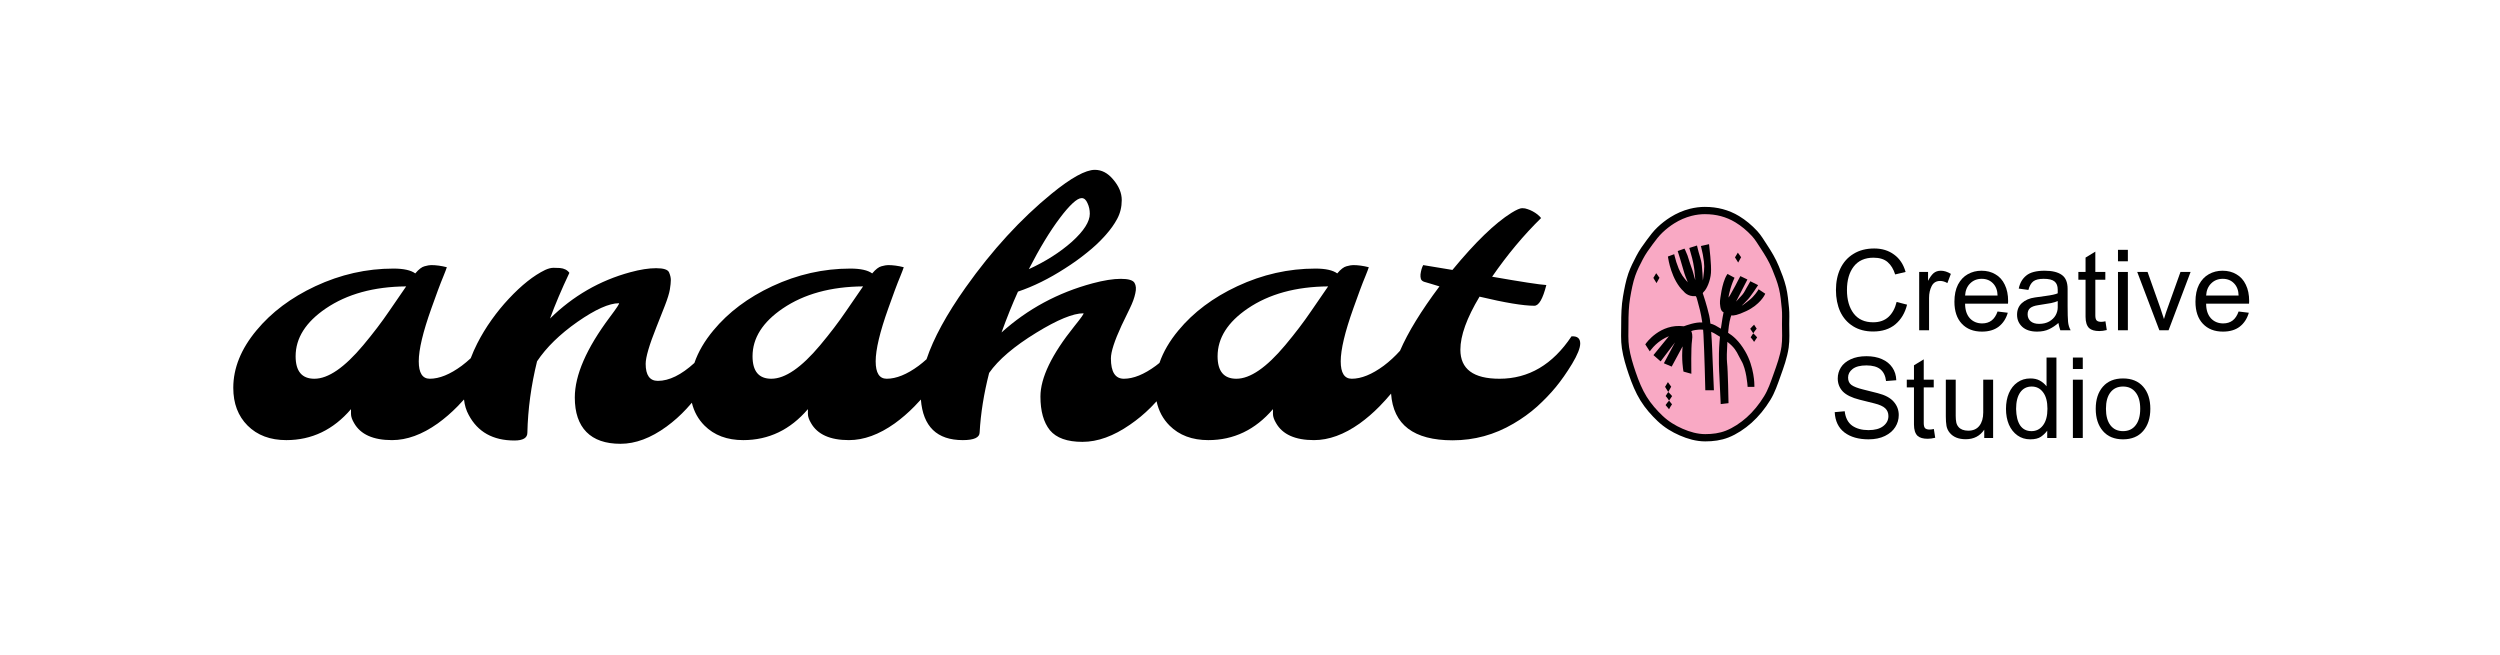
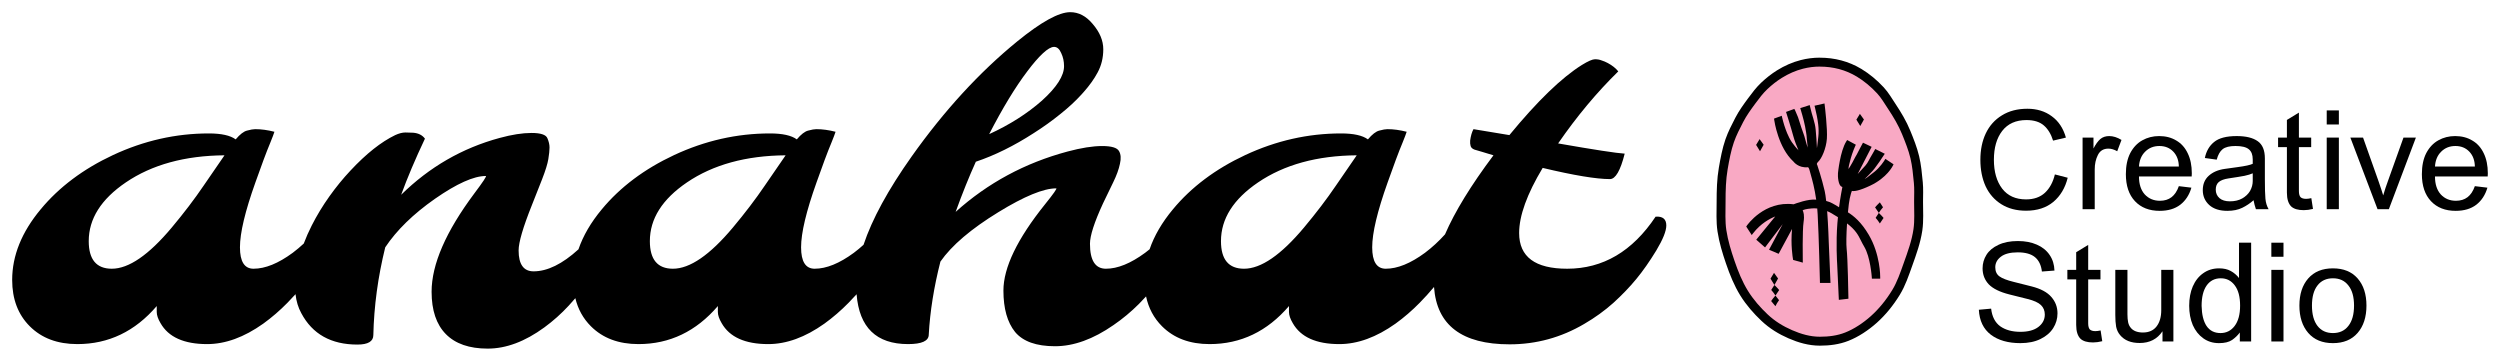
- <svg xmlns="http://www.w3.org/2000/svg" width="3783" height="991" viewBox="0 0 3783 991" fill="none">
+ <svg xmlns="http://www.w3.org/2000/svg" width="3080.43" height="444.55" viewBox="338.0 242.0 3080.43 444.55" fill="none">
  <path d="M1656.71 257C1667.06 257 1676.24 261.785 1684.25 271.355C1693.04 281.512 1697.43 291.961 1697.43 302.703C1697.43 313.25 1695.09 322.82 1690.4 331.414C1686.19 339.288 1680.52 347.247 1673.39 355.292L1670.5 358.513C1663.19 366.558 1654.59 374.517 1644.7 382.391C1634.35 390.789 1623.31 398.699 1611.59 406.121C1587.38 421.746 1563.64 433.465 1540.4 441.277C1532 459.832 1523.7 480.438 1515.5 503.094C1554.95 467.547 1600.95 442.742 1653.49 428.68C1670.29 424.188 1684.45 421.941 1695.97 421.941C1707.49 421.941 1714.43 423.992 1716.77 428.094C1719.11 432 1719.5 437.273 1717.94 443.914C1716.57 450.555 1713.84 458.074 1709.74 466.473C1705.64 474.871 1701.44 483.562 1697.14 492.547C1686.4 515.789 1681.03 532.391 1681.03 542.352C1681.03 562.859 1687.57 573.113 1700.66 573.113C1715.11 573.113 1731.22 566.57 1749 553.484C1750.86 552.08 1752.7 550.634 1754.51 549.148C1760.24 532.433 1769.83 516.007 1783.27 499.871C1805.93 472.527 1835.62 450.262 1872.34 433.074C1910.42 415.301 1949.78 406.414 1990.4 406.414C2005.83 406.414 2016.87 408.855 2023.51 413.738C2028.78 407.488 2033.47 403.875 2037.57 402.898C2041.87 401.727 2045.19 401.141 2047.53 401.141C2054.95 401.141 2062.86 402.215 2071.26 404.363C2070.48 406.902 2068.82 411.297 2066.28 417.547C2063.74 423.602 2060.91 430.828 2057.79 439.227C2054.66 447.625 2051.34 456.805 2047.82 466.766C2035.13 502.312 2028.78 528.973 2028.78 546.746C2028.78 564.324 2034.35 573.113 2045.48 573.113C2059.93 573.113 2076.05 566.57 2093.82 553.484C2102.66 546.826 2110.89 539.252 2118.51 530.764C2130.56 502.866 2150.45 470.4 2178.2 433.367C2173.31 431.805 2168.82 430.438 2164.72 429.266C2160.62 428.094 2157.3 427.117 2154.76 426.336C2152.22 425.359 2150.66 423.895 2150.07 421.941C2149.48 419.988 2149.29 417.742 2149.48 415.203C2150.27 409.344 2151.63 404.656 2153.59 401.141L2197.82 408.465C2232.39 366.473 2262.18 337.664 2287.18 322.039C2294.8 317.352 2300.17 315.008 2303.29 315.008C2306.42 315.008 2309.15 315.496 2311.5 316.473C2314.04 317.254 2316.57 318.328 2319.11 319.695C2324.58 322.625 2328.88 326.043 2332 329.949C2305.64 355.73 2280.93 385.32 2257.88 418.719C2302.61 426.531 2329.95 430.73 2339.91 431.316C2334.64 452.215 2328.59 462.664 2321.75 462.664C2304.95 462.664 2277.32 458.074 2238.84 448.895C2219.5 481.121 2209.84 507.879 2209.84 529.168C2209.84 558.465 2229.56 573.113 2269.02 573.113C2313.16 573.113 2349.48 551.727 2378 508.953C2386.79 508.367 2391.18 511.98 2391.18 519.793C2391.18 526.629 2387.08 536.883 2378.88 550.555C2370.68 564.031 2362.47 575.75 2354.27 585.711C2346.07 595.672 2336.59 605.535 2325.85 615.301C2315.11 624.871 2303.2 633.465 2290.11 641.082C2261.59 657.879 2230.93 666.277 2198.12 666.277C2139.33 666.277 2108.28 642.717 2104.96 595.596C2099.49 602.153 2093.63 608.625 2087.38 615.008C2078 624.578 2068.04 633.172 2057.49 640.789C2033.86 657.586 2010.81 665.984 1988.35 665.984C1959.84 665.984 1940.7 657.391 1930.93 640.203C1927.8 634.93 1926.24 630.34 1926.24 626.434V619.109C1899.48 650.359 1866.87 665.984 1828.39 665.984C1803.98 665.984 1784.45 658.66 1769.8 644.012C1759.75 633.967 1753.2 621.705 1750.14 607.227C1747.31 610.318 1744.39 613.4 1741.38 616.473C1731.61 626.238 1721.16 634.93 1710.03 642.547C1685.03 659.93 1661.01 668.621 1637.96 668.621C1614.91 668.621 1598.51 662.762 1588.74 651.043C1579.17 639.129 1574.39 622.137 1574.39 600.066C1574.39 571.746 1591.48 536.297 1625.66 493.719C1636.2 480.633 1640.79 474.09 1639.43 474.09C1623.8 474.09 1600.07 483.855 1568.23 503.387C1534.45 524.09 1510.62 544.402 1496.75 564.324C1488.74 595.77 1483.96 625.75 1482.39 654.266C1482.39 662.078 1473.9 665.984 1456.91 665.984C1417.84 665.984 1396.69 645.511 1393.47 604.563C1390.32 608.07 1387.05 611.552 1383.66 615.008C1374.29 624.578 1364.33 633.172 1353.78 640.789C1330.15 657.586 1307.1 665.984 1284.64 665.984C1256.12 665.984 1236.98 657.391 1227.22 640.203C1224.09 634.93 1222.53 630.34 1222.53 626.434V619.109C1195.77 650.359 1163.16 665.984 1124.68 665.984C1100.27 665.984 1080.73 658.66 1066.09 644.012C1056.55 634.476 1050.16 622.943 1046.92 609.411C1044.31 612.466 1041.62 615.504 1038.84 618.523C1029.66 628.484 1019.6 637.469 1008.66 645.477C984.836 662.859 961.594 671.551 938.938 671.551C916.281 671.551 899.094 665.594 887.375 653.68C875.656 641.766 869.797 624.383 869.797 601.531C869.797 567.742 887.375 527.312 922.531 480.242C933.273 465.984 937.961 458.855 936.594 458.855C921.75 458.855 900.852 468.23 873.898 486.98C847.141 505.73 826.73 525.652 812.668 546.746C803.684 583.27 798.801 619.305 798.02 654.852C798.02 662.664 791.477 666.57 778.391 666.57C745.969 666.57 722.922 653.68 709.25 627.898C705.472 621.069 703.1 613.266 702.133 604.49C698.957 608.021 695.666 611.528 692.258 615.008C682.883 624.578 672.922 633.172 662.375 640.789C638.742 657.586 615.695 665.984 593.234 665.984C564.719 665.984 545.578 657.391 535.812 640.203C532.688 634.93 531.125 630.34 531.125 626.434V619.109C504.367 650.359 471.75 665.984 433.273 665.984C408.859 665.984 389.328 658.66 374.68 644.012C360.227 629.559 353 610.516 353 586.883C353 557 364.719 527.996 388.156 499.871C410.812 472.527 440.5 450.262 477.219 433.074C515.305 415.301 554.66 406.414 595.285 406.414C610.715 406.414 621.75 408.855 628.391 413.738C633.664 407.488 638.352 403.875 642.453 402.898C646.75 401.727 650.07 401.141 652.414 401.141C659.836 401.141 667.746 402.215 676.145 404.363C675.363 406.902 673.703 411.297 671.164 417.547C668.625 423.602 665.793 430.828 662.668 439.227C659.543 447.625 656.223 456.805 652.707 466.766C640.012 502.312 633.664 528.973 633.664 546.746C633.664 564.324 639.23 573.113 650.363 573.113C664.816 573.113 680.93 566.57 698.703 553.484C703.406 549.943 707.934 546.14 712.292 542.081C715.122 534.582 718.403 527.152 722.141 519.793C728.391 507.488 735.617 495.574 743.82 484.051C752.023 472.527 760.715 461.883 769.895 452.117C789.23 431.414 807.59 416.863 824.973 408.465C829.66 406.316 833.859 405.242 837.57 405.242C841.477 405.242 844.699 405.34 847.238 405.535C853.684 406.121 858.469 408.562 861.594 412.859C849.68 438.055 839.914 461.102 832.297 482C867.062 447.82 907.492 424.48 953.586 411.98C968.625 407.879 981.711 405.828 992.844 405.828C1004.17 405.828 1010.71 407.977 1012.47 412.273C1014.23 416.375 1015.11 420.184 1015.11 423.699C1015.11 427.215 1014.62 432 1013.64 438.055C1012.67 443.914 1010.13 452.117 1006.03 462.664C1001.93 473.211 997.727 483.855 993.43 494.598C982.492 521.941 977.023 540.594 977.023 550.555C977.023 567.742 983.176 576.336 995.48 576.336C1012.51 576.336 1030.94 567.295 1050.77 549.217C1056.5 532.478 1066.1 516.029 1079.56 499.871C1102.22 472.527 1131.91 450.262 1168.62 433.074C1206.71 415.301 1246.07 406.414 1286.69 406.414C1302.12 406.414 1313.16 408.855 1319.8 413.738C1325.07 407.488 1329.76 403.875 1333.86 402.898C1338.16 401.727 1341.48 401.141 1343.82 401.141C1351.24 401.141 1359.15 402.215 1367.55 404.363C1366.77 406.902 1365.11 411.297 1362.57 417.547C1360.03 423.602 1357.2 430.828 1354.07 439.227C1350.95 447.625 1347.63 456.805 1344.11 466.766C1331.42 502.312 1325.07 528.973 1325.07 546.746C1325.07 564.324 1330.64 573.113 1341.77 573.113C1356.22 573.113 1372.34 566.57 1390.11 553.484C1394.22 550.392 1398.19 547.1 1402.03 543.612C1412.55 512.029 1432.31 475.769 1461.3 434.832C1501.34 378.387 1544.7 331.121 1591.38 293.035C1620.87 269.012 1642.65 257 1656.71 257ZM614.621 433.367C565.793 433.758 525.266 444.891 493.039 466.766C462.57 487.469 447.336 511.59 447.336 539.129C447.336 561.785 456.809 573.113 475.754 573.113C496.652 573.113 521.262 556.219 549.582 522.43C564.621 504.461 577.707 487.273 588.84 470.867C600.168 454.461 608.762 441.961 614.621 433.367ZM1306.03 433.367C1257.2 433.758 1216.67 444.891 1184.45 466.766C1153.98 487.469 1138.74 511.59 1138.74 539.129C1138.74 561.785 1148.21 573.113 1167.16 573.113C1188.06 573.113 1212.67 556.219 1240.99 522.43C1256.03 504.461 1269.11 487.273 1280.25 470.867C1291.57 454.461 1300.17 441.961 1306.03 433.367ZM2009.74 433.367C1960.91 433.758 1920.38 444.891 1888.16 466.766C1857.69 487.469 1842.45 511.59 1842.45 539.129C1842.45 561.785 1851.93 573.113 1870.87 573.113C1891.77 573.113 1916.38 556.219 1944.7 522.43C1959.74 504.461 1972.82 487.273 1983.96 470.867C1995.29 454.461 2003.88 441.961 2009.74 433.367ZM1636.79 299.773C1633.27 299.773 1628.68 302.41 1623.02 307.684C1617.36 312.957 1611.01 320.281 1603.98 329.656C1589.13 349.188 1573.41 375.066 1556.81 407.293C1582 395.77 1603.68 382 1621.85 365.984C1640.01 349.578 1649.09 335.418 1649.09 323.504C1649.09 317.645 1647.92 312.273 1645.58 307.391C1643.43 302.312 1640.5 299.773 1636.79 299.773Z" fill="black" />
  <path d="M2580.35 318.58C2597.55 318.58 2613.91 322.724 2628.76 331.693C2638.2 337.403 2647.03 344.718 2655.07 353.41C2660.45 359.221 2664.63 366.485 2669.24 373.446C2675.63 383.085 2682.07 393.76 2686.76 405.269C2690.68 414.871 2694.78 425.066 2697.34 435.716C2699.75 445.772 2700.67 456.257 2701.72 467.046C2702.47 474.714 2702.01 482.534 2702.01 490.493C2702.01 502.356 2702.82 513.941 2701.19 525.134C2699.02 540.016 2693.81 554.203 2689.1 567.405C2684.59 580.038 2680.67 591.774 2674.18 602.386C2666.3 615.272 2657.07 626.503 2646.83 635.662C2636.9 644.531 2625.16 652.275 2613.56 656.848C2603 661.017 2591.86 662.407 2580.35 662.407C2567.69 662.407 2555.49 658.882 2544.01 653.879C2532.52 648.877 2521.76 642.408 2512.01 633.173C2503.05 624.697 2494.09 614.615 2487.03 603.195C2479.87 591.623 2474.62 578.711 2469.85 564.739C2465.72 552.636 2461.73 539.75 2459.69 526.283C2457.95 514.737 2458.69 502.748 2458.69 490.468C2458.69 476.445 2459.06 462.814 2461.31 449.764C2463.38 437.8 2465.5 426.342 2469.24 415.502C2472.36 406.495 2476.85 397.917 2480.99 389.869C2485.3 381.494 2490.97 373.699 2496.26 366.548C2501.34 359.689 2506.02 353.435 2511.88 347.876C2517.74 342.318 2523.97 337.454 2530.5 333.361C2539.26 327.891 2548.54 323.81 2558.23 321.334C2565.41 319.502 2572.78 318.542 2580.34 318.542" fill="#F9A9C4" />
  <path d="M2580.35 318.58C2597.55 318.58 2613.91 322.724 2628.76 331.693C2638.2 337.403 2647.03 344.718 2655.07 353.41C2660.45 359.221 2664.63 366.485 2669.24 373.446C2675.63 383.085 2682.07 393.76 2686.76 405.269C2690.68 414.871 2694.78 425.066 2697.34 435.716C2699.75 445.772 2700.67 456.257 2701.72 467.046C2702.47 474.714 2702.01 482.534 2702.01 490.493C2702.01 502.356 2702.82 513.941 2701.19 525.134C2699.02 540.016 2693.81 554.203 2689.1 567.405C2684.59 580.038 2680.67 591.774 2674.18 602.386C2666.3 615.272 2657.07 626.503 2646.83 635.662C2636.9 644.531 2625.16 652.275 2613.56 656.848C2603 661.017 2591.86 662.407 2580.35 662.407C2567.69 662.407 2555.49 658.882 2544.01 653.879C2532.52 648.877 2521.76 642.408 2512.01 633.173C2503.05 624.697 2494.09 614.615 2487.03 603.195C2479.87 591.623 2474.62 578.711 2469.85 564.739C2465.72 552.636 2461.73 539.75 2459.69 526.283C2457.95 514.737 2458.69 502.748 2458.69 490.468C2458.69 476.445 2459.06 462.814 2461.31 449.764C2463.38 437.8 2465.5 426.342 2469.24 415.502C2472.36 406.495 2476.85 397.917 2480.99 389.869C2485.3 381.494 2490.97 373.699 2496.26 366.548C2501.34 359.689 2506.02 353.435 2511.88 347.876C2517.74 342.318 2523.97 337.454 2530.5 333.361C2539.26 327.891 2548.54 323.81 2558.23 321.334C2565.41 319.502 2572.78 318.542 2580.34 318.542" stroke="black" stroke-width="11" />
  <path d="M2646.74 454.388C2654.77 448.248 2659.91 439.683 2659.97 439.594L2660.02 439.556L2661.1 437.737L2671.17 444.445L2670.43 446.012C2670.14 446.618 2663.14 460.944 2642.57 470.685C2629.3 476.963 2622.91 477.898 2619.82 477.254C2619.29 478.492 2618.39 481.12 2617.2 486.539C2616.48 489.824 2615.7 495.85 2614.97 503.594C2622.17 508.155 2631.39 515.545 2640.72 531.463C2654.8 555.466 2654.76 582.249 2654.74 583.386V585.382H2644.48L2644.35 583.5C2644.34 583.247 2642.68 558.688 2635.03 545.928C2633.45 543.308 2632.24 540.894 2631.07 538.567L2631 538.412L2630.99 538.392C2627.57 531.553 2624.57 525.556 2613.87 517.289C2612.96 531.248 2612.77 543.263 2613.37 548.505C2614.76 560.318 2615.52 606.315 2615.55 608.261L2615.57 610.08L2603.77 611.47L2601.68 566.685L2601.67 566.652C2601.61 565.616 2600.04 541.098 2601.99 516.872C2602.19 514.383 2602.42 511.957 2602.66 509.582C2600.97 508.521 2599.15 507.435 2597.22 506.298C2597.06 506.184 2594.04 504.1 2589.37 502.141C2590.74 520.245 2591.34 540.294 2591.34 540.509L2593.48 590.6H2580.49L2580.44 588.641L2580.44 588.612C2580.4 587.089 2579.17 533.917 2577.67 506.222C2577.53 503.708 2577.36 501.27 2577.14 498.907C2574.91 498.655 2572.71 498.617 2570.61 498.794C2562.83 499.425 2560.1 500.588 2559.2 501.156C2560.19 503.064 2561.6 507.422 2560.33 515.545C2558.73 525.715 2559.33 562.528 2559.33 562.907L2559.37 565.598L2547.45 562.276L2547.23 561.038L2547.22 560.986C2547 559.691 2544.22 543.479 2546.11 524.098L2529.59 554.734L2517.77 549.706L2534.59 518.148L2512.85 546.863L2502 537.35L2525.4 508.711C2518.59 511.44 2507.44 517.39 2498.17 529.379L2496.44 531.627L2489.66 521.154L2490.39 520.055L2490.4 520.041C2490.97 519.226 2511.95 489.181 2548.02 493.715C2551 492.565 2566.16 486.956 2575.88 488.005C2573.91 473.914 2570.93 463.376 2569.11 456.93L2569.11 456.902C2568.6 455.12 2568.18 453.617 2567.88 452.417C2567.06 449.132 2566.16 448.235 2565.87 448.021L2565.39 448.096C2553.92 449.107 2548.14 441.464 2547.9 441.135C2529.07 423.904 2524.32 391.133 2524.13 389.743L2523.91 388.139L2533.42 384.639L2533.92 386.876C2535.44 393.356 2537.5 399.888 2540.04 406.053C2541.65 409.982 2543.58 413.797 2545.94 417.322C2547.11 419.052 2548.45 420.657 2549.73 422.312C2550.45 423.234 2551.22 424.118 2551.99 425.003L2551.99 425.003C2552.57 425.66 2553.72 426.519 2554.06 427.315C2551.75 421.983 2549.18 415.351 2547.57 409.375C2544.54 398.157 2539.33 381.923 2539.28 381.759L2538.69 379.915L2548.93 376.188L2549.74 377.754C2549.85 377.982 2549.97 378.196 2550.08 378.424L2553.5 386.5C2555 391.5 2556.11 394.503 2557.5 399C2558.9 403.586 2561.17 408.542 2562.23 413.216C2562.68 415.149 2563.19 417.082 2563.84 418.964C2564.14 419.823 2564.33 420.72 2564.61 421.592C2564.84 422.324 2565.35 423.259 2565.41 424.017C2565.15 420.417 2564.72 416.829 2564.32 413.241C2564.32 410.538 2563.79 407.657 2563.41 404.979C2562.06 395.466 2559.54 386.307 2556.79 377.123L2556.22 375.228L2567.88 371.488C2568.12 372.6 2568.42 373.674 2568.66 374.785C2570.57 383.869 2574.43 392.523 2575.23 401.833C2575.89 409.375 2576.48 416.93 2576.79 424.51C2576.98 423.449 2577.08 422.375 2577.22 421.314C2577.67 417.675 2578.08 414.037 2578.48 410.399C2579.01 405.522 2578.94 400.671 2578.38 395.795C2577.56 388.518 2576.09 381.355 2574.3 374.268L2573.79 372.271L2586.1 369.479L2586.36 371.69C2586.52 372.878 2589.94 400.962 2589.02 413.026C2588.11 424.94 2582.69 437.333 2578.22 441.439C2576.08 443.384 2576.78 444.685 2576.94 444.925L2577.22 445.469C2577.28 445.633 2582.84 462.056 2586.33 477.368C2586.98 480.235 2587.6 484.354 2588.18 489.622C2593.58 490.953 2597.39 493.289 2603.72 497.174L2604.01 497.353C2605.71 484.67 2607.58 475.157 2608.12 472.466C2607.94 472.352 2607.65 472.175 2607.18 471.986C2603.09 470.343 2602.32 459.39 2602.7 455.31C2602.72 455.045 2605.31 428.287 2613.01 416.109L2614.02 414.517L2624.72 420.316L2623.92 422.034C2623.19 423.563 2622.57 425.154 2621.96 426.733C2620.66 430.081 2619.5 433.492 2618.5 436.941C2617.88 439.076 2617.33 441.224 2616.84 443.397C2616.34 445.595 2615.64 448.008 2615.58 450.257C2616.75 448.88 2617.62 447.073 2618.58 445.532C2621.32 441.173 2623.18 436.663 2625.91 432.305C2626.32 431.635 2633.35 417.726 2633.52 417.814L2644.19 422.918L2626.97 456.396C2627.21 456.219 2635.29 447.376 2636.51 445.999C2639.89 442.159 2641.63 437.32 2645.22 431.635L2648.65 425.596L2660.38 431.471C2659.13 432.974 2655.42 439.177 2654.22 440.706C2651.27 444.496 2648.73 448.791 2645.53 452.354C2643.92 454.135 2642.28 455.891 2640.61 457.609C2639.78 458.481 2638.93 459.327 2638.08 460.174C2637.3 460.957 2636.25 461.74 2635.63 462.625C2637.68 461.563 2639.54 459.972 2641.34 458.582C2643.15 457.192 2644.93 455.765 2646.74 454.388Z" fill="black" />
  <path d="M2524.37 593.164C2523.15 595.135 2521.85 597.169 2520.46 599.241C2522.53 601.527 2524.25 603.915 2525.65 606.189C2527.25 603.852 2528.81 601.553 2530.25 599.367C2528.74 597.523 2526.86 595.564 2524.37 593.164Z" fill="black" />
  <path d="M2653.02 504.339C2651.79 506.31 2650.49 508.344 2649.1 510.415C2651.17 512.702 2652.89 515.09 2654.29 517.364C2655.9 515.027 2657.45 512.727 2658.89 510.542C2657.39 508.697 2655.51 506.739 2653.02 504.339Z" fill="black" />
  <path d="M2654.29 491.314C2655.52 493.285 2656.82 495.319 2658.21 497.391C2656.14 499.678 2654.42 502.065 2653.02 504.339C2651.41 502.002 2649.86 499.703 2648.42 497.517C2649.92 495.673 2651.8 493.715 2654.29 491.314Z" fill="black" />
  <path d="M2525.61 606.188C2527.03 608.033 2528.52 609.928 2530.1 611.848C2528.26 614.324 2526.79 616.864 2525.6 619.277C2523.77 617.104 2522 614.969 2520.36 612.935C2521.68 610.951 2523.36 608.816 2525.6 606.188H2525.61Z" fill="black" />
  <path d="M2625.39 389.453C2627.22 392.27 2628.81 394.86 2630.19 397.273C2631.69 394.519 2633.21 391.816 2634.67 389.238C2632.98 386.724 2631.29 384.463 2629.7 382.303C2628.29 384.577 2626.84 386.964 2625.38 389.453H2625.39Z" fill="black" />
  <path d="M2501.84 420.556C2503.67 423.373 2505.26 425.963 2506.64 428.376C2508.14 425.622 2509.66 422.918 2511.12 420.341C2509.43 417.827 2507.74 415.566 2506.14 413.405C2504.74 415.679 2503.29 418.067 2501.82 420.556H2501.84Z" fill="black" />
  <path d="M2519.59 585.357C2521.42 588.175 2523.01 590.765 2524.39 593.177C2525.89 590.423 2527.41 587.72 2528.87 585.143C2527.18 582.629 2525.49 580.367 2523.89 578.207C2522.49 580.481 2521.04 582.869 2519.57 585.357H2519.59Z" fill="black" />
  <path d="M3212.57 664.8C3199.54 664.8 3189.4 660.607 3182.14 652.22C3174.89 643.833 3171.26 632.613 3171.26 618.56C3171.26 604.507 3174.89 593.343 3182.14 585.07C3189.4 576.797 3199.54 572.66 3212.57 572.66C3225.61 572.66 3235.75 576.797 3243 585.07C3250.26 593.343 3253.88 604.507 3253.88 618.56C3253.88 632.613 3250.26 643.833 3243 652.22C3235.75 660.607 3225.61 664.8 3212.57 664.8ZM3212.57 652.39C3220.73 652.39 3227.08 649.444 3231.61 643.55C3236.26 637.657 3238.58 629.327 3238.58 618.56C3238.58 607.793 3236.26 599.52 3231.61 593.74C3227.08 587.847 3220.73 584.9 3212.57 584.9C3204.41 584.9 3198.07 587.847 3193.53 593.74C3189 599.52 3186.73 607.793 3186.73 618.56C3186.73 629.327 3189 637.657 3193.53 643.55C3198.07 649.444 3204.41 652.39 3212.57 652.39Z" fill="black" />
  <path d="M3136.69 650.01V587.28V574.53H3151.65V650.01V662.76H3136.69V650.01ZM3136.69 541.04H3151.65V558.38H3136.69V541.04Z" fill="black" />
  <path d="M3072.18 664.8C3064.81 664.8 3058.35 662.817 3052.8 658.85C3047.25 654.883 3042.94 649.443 3039.88 642.53C3036.93 635.503 3035.46 627.57 3035.46 618.73C3035.46 609.777 3036.93 601.843 3039.88 594.93C3042.94 587.903 3047.25 582.463 3052.8 578.61C3058.35 574.643 3064.87 572.66 3072.35 572.66C3078.02 572.66 3082.78 573.737 3086.63 575.89C3090.6 578.043 3094 580.933 3096.83 584.56V541.04H3111.79V662.76H3097.85V651.71C3095.36 655.11 3092.18 658.17 3088.33 660.89C3084.48 663.497 3079.09 664.8 3072.18 664.8ZM3074.05 652.39C3081.19 652.39 3086.97 649.5 3091.39 643.72C3095.92 637.827 3098.19 629.44 3098.19 618.56C3098.19 607.68 3095.98 599.35 3091.56 593.57C3087.25 587.79 3081.53 584.9 3074.39 584.9C3066.91 584.9 3061.07 587.903 3056.88 593.91C3052.8 599.803 3050.76 608.133 3050.76 618.9C3050.99 629.667 3053.03 637.94 3056.88 643.72C3060.85 649.5 3066.57 652.39 3074.05 652.39Z" fill="black" />
  <path d="M2974.51 664.629C2963.75 664.629 2955.7 661.399 2950.37 654.939C2947.88 651.993 2946.24 648.536 2945.44 644.569C2944.76 640.603 2944.42 635.786 2944.42 630.119V574.529H2959.38V629.269C2959.38 633.123 2959.67 636.409 2960.23 639.129C2960.8 641.849 2961.93 644.173 2963.63 646.099C2964.99 647.799 2966.92 649.159 2969.41 650.179C2972.02 651.199 2975.02 651.709 2978.42 651.709C2985.79 651.709 2991.4 649.216 2995.25 644.229C2999.11 639.243 3001.03 632.556 3001.03 624.169V574.529H3015.99V662.759H3002.56V650.179C2996.1 659.813 2986.75 664.629 2974.51 664.629Z" fill="black" />
  <path d="M2916.96 663.95C2910.04 663.95 2904.94 662.476 2901.66 659.53C2898.03 656.016 2896.22 650.293 2896.22 642.36V586.26H2885.34V574.53H2896.22V552.77L2911.01 543.76V574.53H2926.14V586.26H2911.01V640.32C2911.01 643.946 2911.69 646.496 2913.05 647.97C2914.52 649.33 2916.79 650.01 2919.85 650.01C2921.66 650.01 2923.81 649.726 2926.31 649.16L2928.35 662.42C2924.27 663.44 2920.47 663.95 2916.96 663.95Z" fill="black" />
  <path d="M2827.46 664.8C2812.39 664.8 2800.26 661.343 2791.08 654.43C2781.9 647.403 2776.97 637.147 2776.29 623.66L2791.42 622.3C2792.55 632.16 2796.29 639.413 2802.64 644.06C2809.1 648.593 2817.37 650.86 2827.46 650.86C2836.98 650.86 2844.35 648.877 2849.56 644.91C2854.89 640.83 2857.55 635.73 2857.55 629.61C2857.55 624.85 2855.96 620.94 2852.79 617.88C2849.62 614.82 2844.12 612.327 2836.3 610.4L2813.86 604.79C2802.19 601.843 2793.74 597.707 2788.53 592.38C2783.43 586.94 2780.88 580.367 2780.88 572.66C2780.88 566.653 2782.47 561.1 2785.64 556C2788.81 550.9 2793.69 546.82 2800.26 543.76C2806.83 540.587 2814.88 539 2824.4 539C2833.24 539 2841 540.473 2847.69 543.42C2854.49 546.367 2859.76 550.617 2863.5 556.17C2867.24 561.61 2869.22 568.013 2869.45 575.38L2853.98 576.57C2853.07 568.75 2850.24 562.857 2845.48 558.89C2840.72 554.923 2833.64 552.94 2824.23 552.94C2814.94 552.94 2807.97 554.753 2803.32 558.38C2798.79 561.893 2796.52 566.2 2796.52 571.3C2796.52 576.287 2798.22 580.027 2801.62 582.52C2805.02 585.013 2810.86 587.28 2819.13 589.32L2841.4 594.93C2852.51 597.763 2860.55 602.07 2865.54 607.85C2870.64 613.63 2873.19 620.373 2873.19 628.08C2873.19 634.653 2871.43 640.717 2867.92 646.27C2864.41 651.823 2859.19 656.3 2852.28 659.7C2845.37 663.1 2837.09 664.8 2827.46 664.8Z" fill="black" />
  <path d="M3363.82 501.8C3351.01 501.8 3340.87 497.833 3333.39 489.9C3325.91 481.967 3322.17 470.86 3322.17 456.58C3322.17 446.267 3323.98 437.597 3327.61 430.57C3331.35 423.543 3336.28 418.33 3342.4 414.93C3348.63 411.417 3355.54 409.66 3363.14 409.66C3371.18 409.66 3378.21 411.473 3384.22 415.1C3390.34 418.613 3395.04 423.827 3398.33 430.74C3401.73 437.653 3403.43 445.927 3403.43 455.56C3403.43 456.807 3403.37 458.11 3403.26 459.47H3338.32C3338.32 468.877 3340.7 476.243 3345.46 481.57C3350.33 486.783 3356.56 489.39 3364.16 489.39C3369.82 489.39 3374.58 487.917 3378.44 484.97C3382.29 482.023 3385.29 477.49 3387.45 471.37L3402.92 473.24C3400.31 482.193 3395.72 489.22 3389.15 494.32C3382.57 499.307 3374.13 501.8 3363.82 501.8ZM3387.45 447.23C3387.33 439.637 3385.07 433.517 3380.65 428.87C3376.23 424.223 3370.5 421.9 3363.48 421.9C3356.45 421.9 3350.61 424.223 3345.97 428.87C3341.32 433.403 3338.77 439.523 3338.32 447.23H3387.45Z" fill="black" />
  <path d="M3234.05 411.529H3249.69L3268.56 464.739C3271.62 473.579 3273.61 479.586 3274.51 482.759C3276.44 476.186 3278.42 470.179 3280.46 464.739L3299.5 411.529H3314.8L3281.48 499.759H3267.54L3234.05 411.529Z" fill="black" />
  <path d="M3204.92 487.01V424.28V411.53H3219.88V487.01V499.76H3204.92V487.01ZM3204.92 378.04H3219.88V395.38H3204.92V378.04Z" fill="black" />
  <path d="M3176.6 500.95C3169.69 500.95 3164.59 499.476 3161.3 496.53C3157.68 493.016 3155.86 487.293 3155.86 479.36V423.26H3144.98V411.53H3155.86V389.77L3170.65 380.76V411.53H3185.78V423.26H3170.65V477.32C3170.65 480.946 3171.33 483.496 3172.69 484.97C3174.17 486.33 3176.43 487.01 3179.49 487.01C3181.31 487.01 3183.46 486.726 3185.95 486.16L3187.99 499.42C3183.91 500.44 3180.12 500.95 3176.6 500.95Z" fill="black" />
  <path d="M3082.47 501.8C3072.95 501.8 3065.53 499.42 3060.2 494.66C3054.87 489.787 3052.21 483.667 3052.21 476.3C3052.21 468.933 3054.65 463.04 3059.52 458.62C3064.51 454.087 3071.08 451.253 3079.24 450.12L3095.05 447.91C3104.46 446.663 3110.69 445.303 3113.75 443.83V438.39C3113.75 432.723 3112.16 428.587 3108.99 425.98C3105.82 423.26 3100.32 421.9 3092.5 421.9C3085.25 421.9 3079.98 423.203 3076.69 425.81C3073.4 428.417 3070.97 432.723 3069.38 438.73L3054.76 436.69C3056.46 428.303 3060.26 421.73 3066.15 416.97C3072.04 412.097 3081.34 409.66 3094.03 409.66C3105.36 409.66 3113.98 411.757 3119.87 415.95C3125.76 420.03 3128.71 427.113 3128.71 437.2V462.87C3128.71 473.977 3128.94 481.967 3129.39 486.84C3129.84 491.713 3131.15 496.02 3133.3 499.76H3117.66C3116.41 496.133 3115.45 492.45 3114.77 488.71C3110.58 492.45 3105.93 495.567 3100.83 498.06C3095.73 500.553 3089.61 501.8 3082.47 501.8ZM3085.53 490.07C3091.54 490.07 3096.64 488.88 3100.83 486.5C3105.14 484.007 3108.37 480.89 3110.52 477.15C3112.67 473.297 3113.75 469.273 3113.75 465.08V455.56C3111.26 456.693 3107.91 457.713 3103.72 458.62C3099.64 459.413 3093.01 460.49 3083.83 461.85C3078.5 462.643 3074.54 464.117 3071.93 466.27C3069.44 468.423 3068.19 471.54 3068.19 475.62C3068.19 479.927 3069.72 483.44 3072.78 486.16C3075.84 488.767 3080.09 490.07 3085.53 490.07Z" fill="black" />
  <path d="M2999.08 501.8C2986.28 501.8 2976.13 497.833 2968.65 489.9C2961.17 481.967 2957.43 470.86 2957.43 456.58C2957.43 446.267 2959.25 437.597 2962.87 430.57C2966.61 423.543 2971.54 418.33 2977.66 414.93C2983.9 411.417 2990.81 409.66 2998.4 409.66C3006.45 409.66 3013.48 411.473 3019.48 415.1C3025.6 418.613 3030.31 423.827 3033.59 430.74C3036.99 437.653 3038.69 445.927 3038.69 455.56C3038.69 456.807 3038.64 458.11 3038.52 459.47H2973.58C2973.58 468.877 2975.96 476.243 2980.72 481.57C2985.6 486.783 2991.83 489.39 2999.42 489.39C3005.09 489.39 3009.85 487.917 3013.7 484.97C3017.56 482.023 3020.56 477.49 3022.71 471.37L3038.18 473.24C3035.58 482.193 3030.99 489.22 3024.41 494.32C3017.84 499.307 3009.4 501.8 2999.08 501.8ZM3022.71 447.23C3022.6 439.637 3020.33 433.517 3015.91 428.87C3011.49 424.223 3005.77 421.9 2998.74 421.9C2991.72 421.9 2985.88 424.223 2981.23 428.87C2976.59 433.403 2974.04 439.523 2973.58 447.23H3022.71Z" fill="black" />
  <path d="M2904.1 411.53H2917.53V424.96C2920.25 419.747 2923.02 415.893 2925.86 413.4C2928.8 410.907 2932.49 409.66 2936.91 409.66C2941.78 409.66 2946.82 411.247 2952.04 414.42L2946.77 428.36C2943.03 426.207 2939.4 425.13 2935.89 425.13C2929.88 425.13 2925.57 427.737 2922.97 432.95C2920.36 438.05 2919.06 444 2919.06 450.8V499.76H2904.1V411.53Z" fill="black" />
  <path d="M2834.43 501.63C2822.64 501.63 2812.5 498.967 2804 493.64C2795.5 488.313 2789.04 480.947 2784.62 471.54C2780.31 462.02 2778.16 451.14 2778.16 438.9C2778.16 426.66 2780.37 415.837 2784.79 406.43C2789.32 396.91 2795.95 389.487 2804.68 384.16C2813.41 378.72 2823.89 376 2836.13 376C2847.8 376 2857.78 379.06 2866.05 385.18C2874.44 391.187 2880.27 399.97 2883.56 411.53L2867.75 415.27C2865.26 407.223 2861.46 400.99 2856.36 396.57C2851.26 392.15 2844.12 389.94 2834.94 389.94C2821.91 389.94 2811.93 394.417 2805.02 403.37C2798.22 412.21 2794.82 424.053 2794.82 438.9C2794.82 453.633 2798.22 465.477 2805.02 474.43C2811.82 483.27 2821.62 487.69 2834.43 487.69C2844.06 487.69 2851.83 484.97 2857.72 479.53C2863.61 473.977 2867.69 466.44 2869.96 456.92L2885.77 461C2882.71 473.467 2876.82 483.383 2868.09 490.75C2859.36 498.003 2848.14 501.63 2834.43 501.63Z" fill="black" />
</svg>
